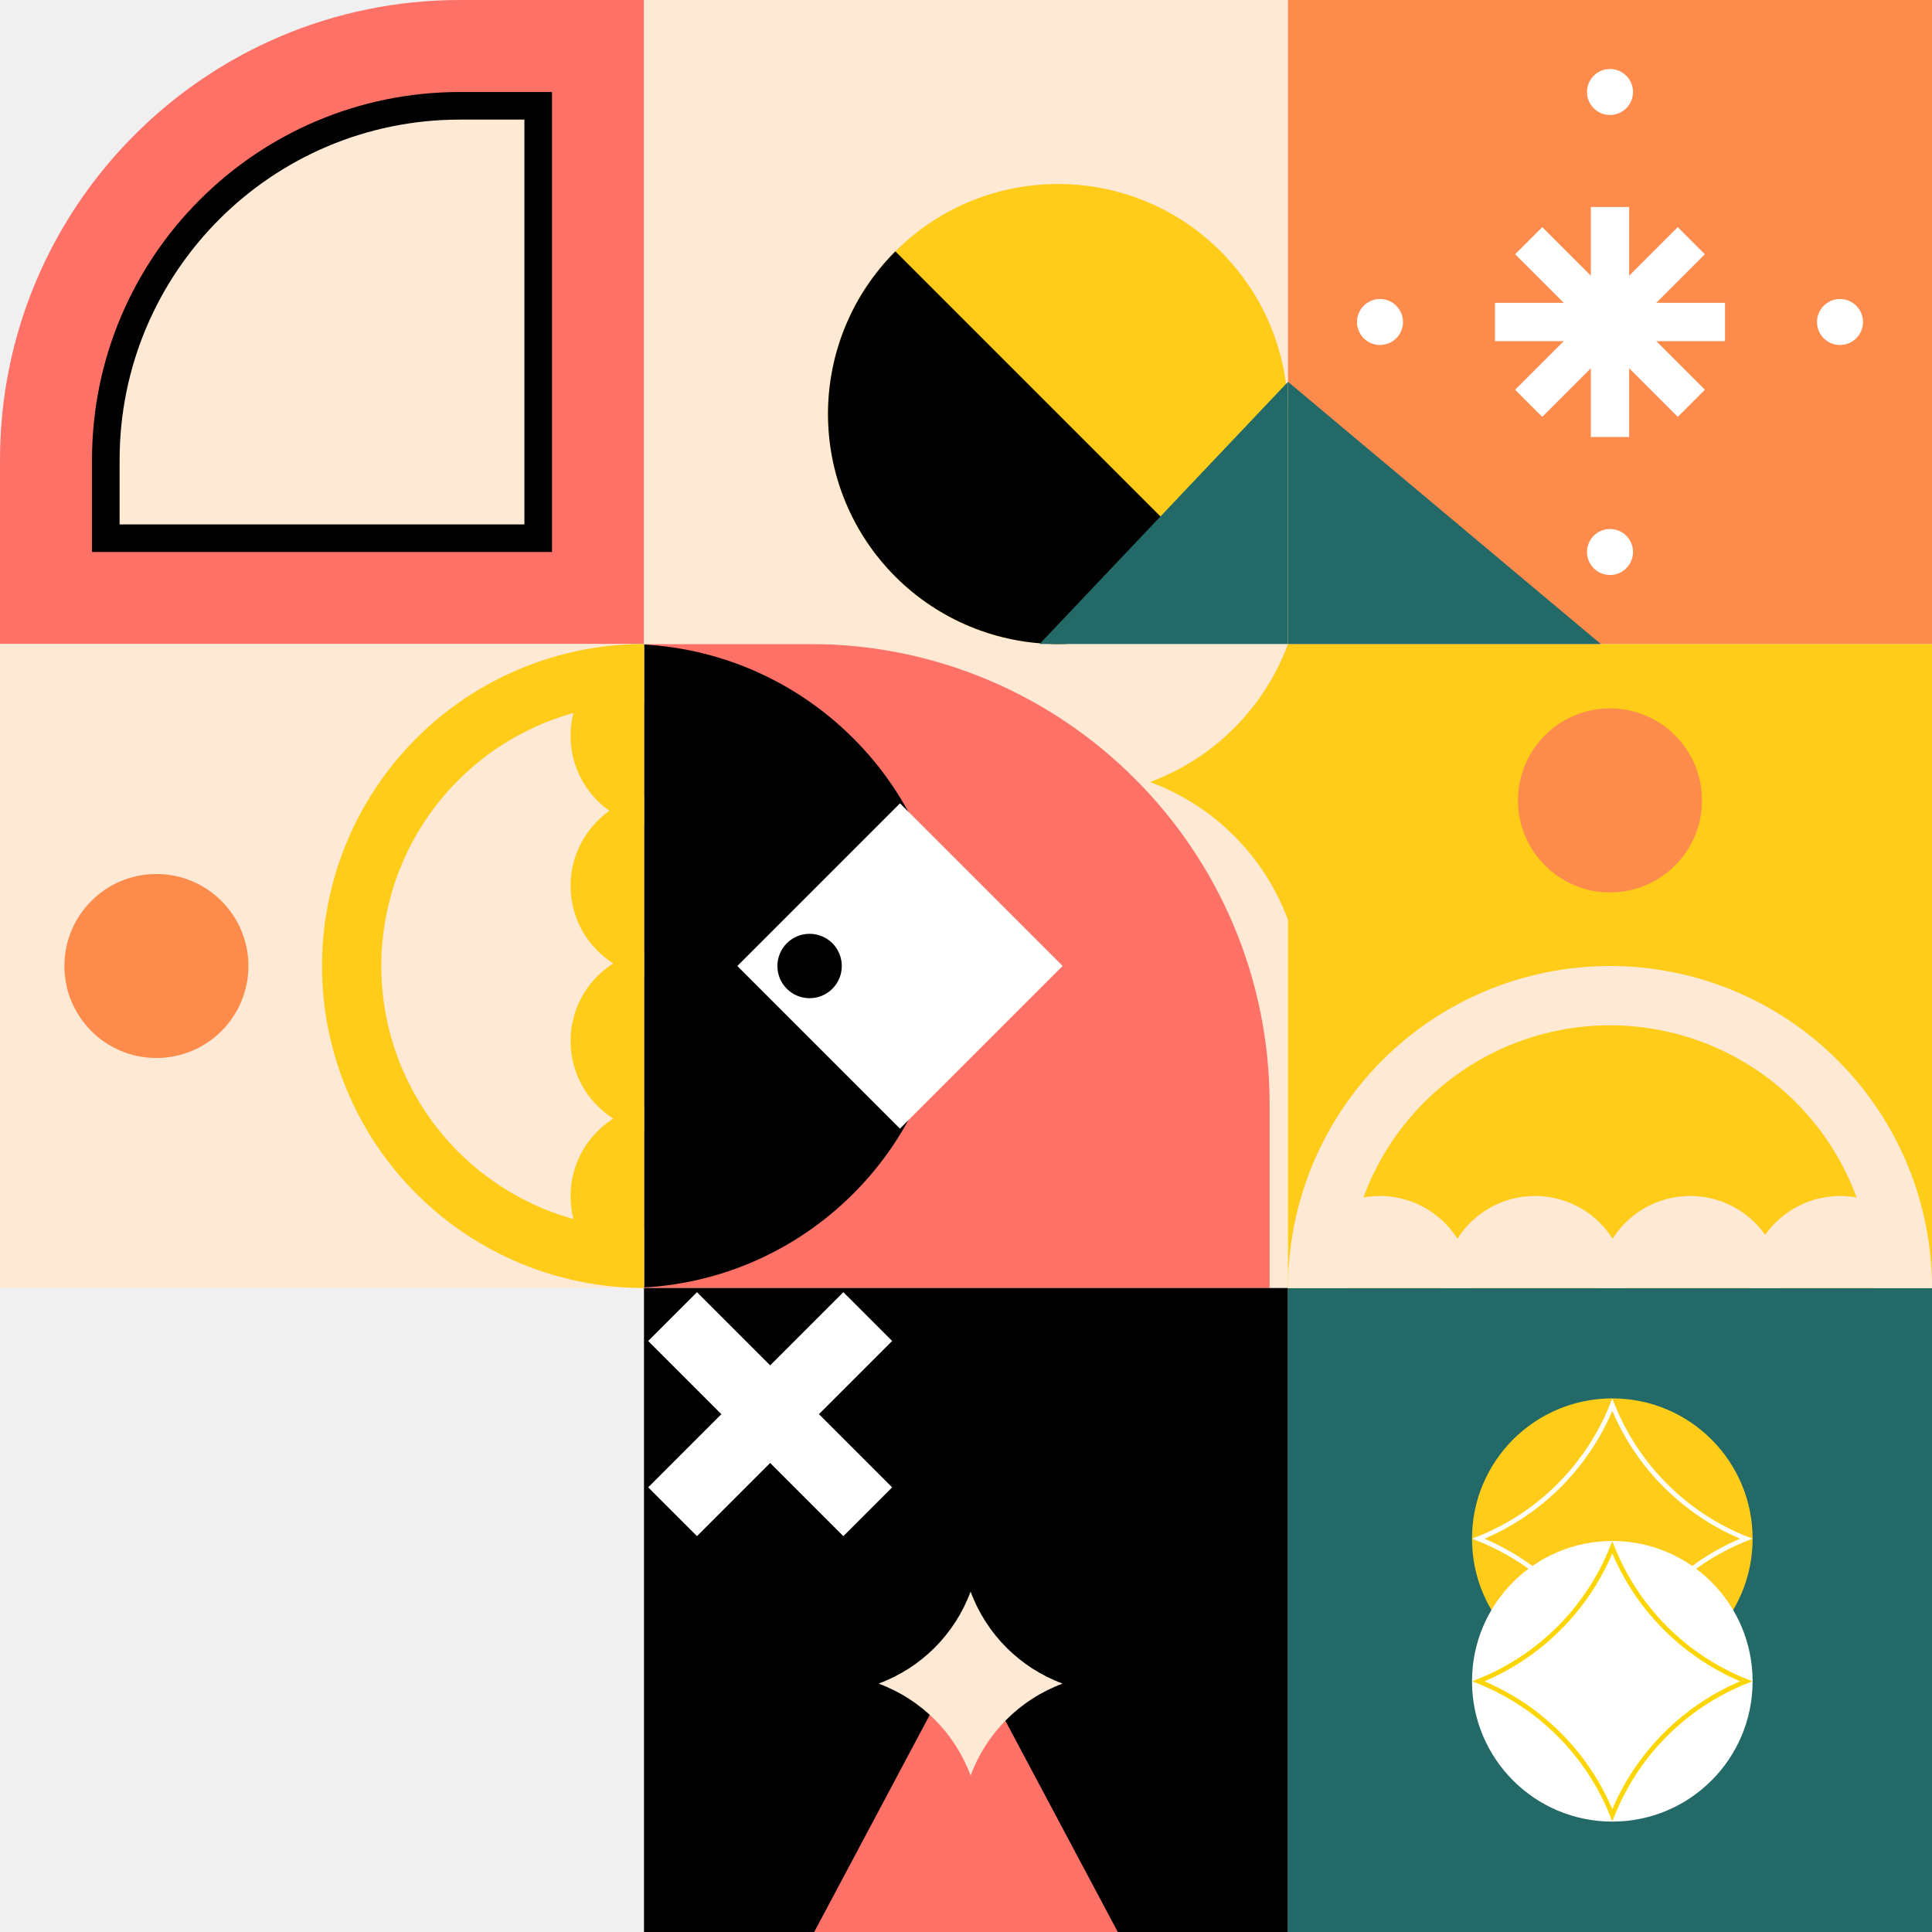
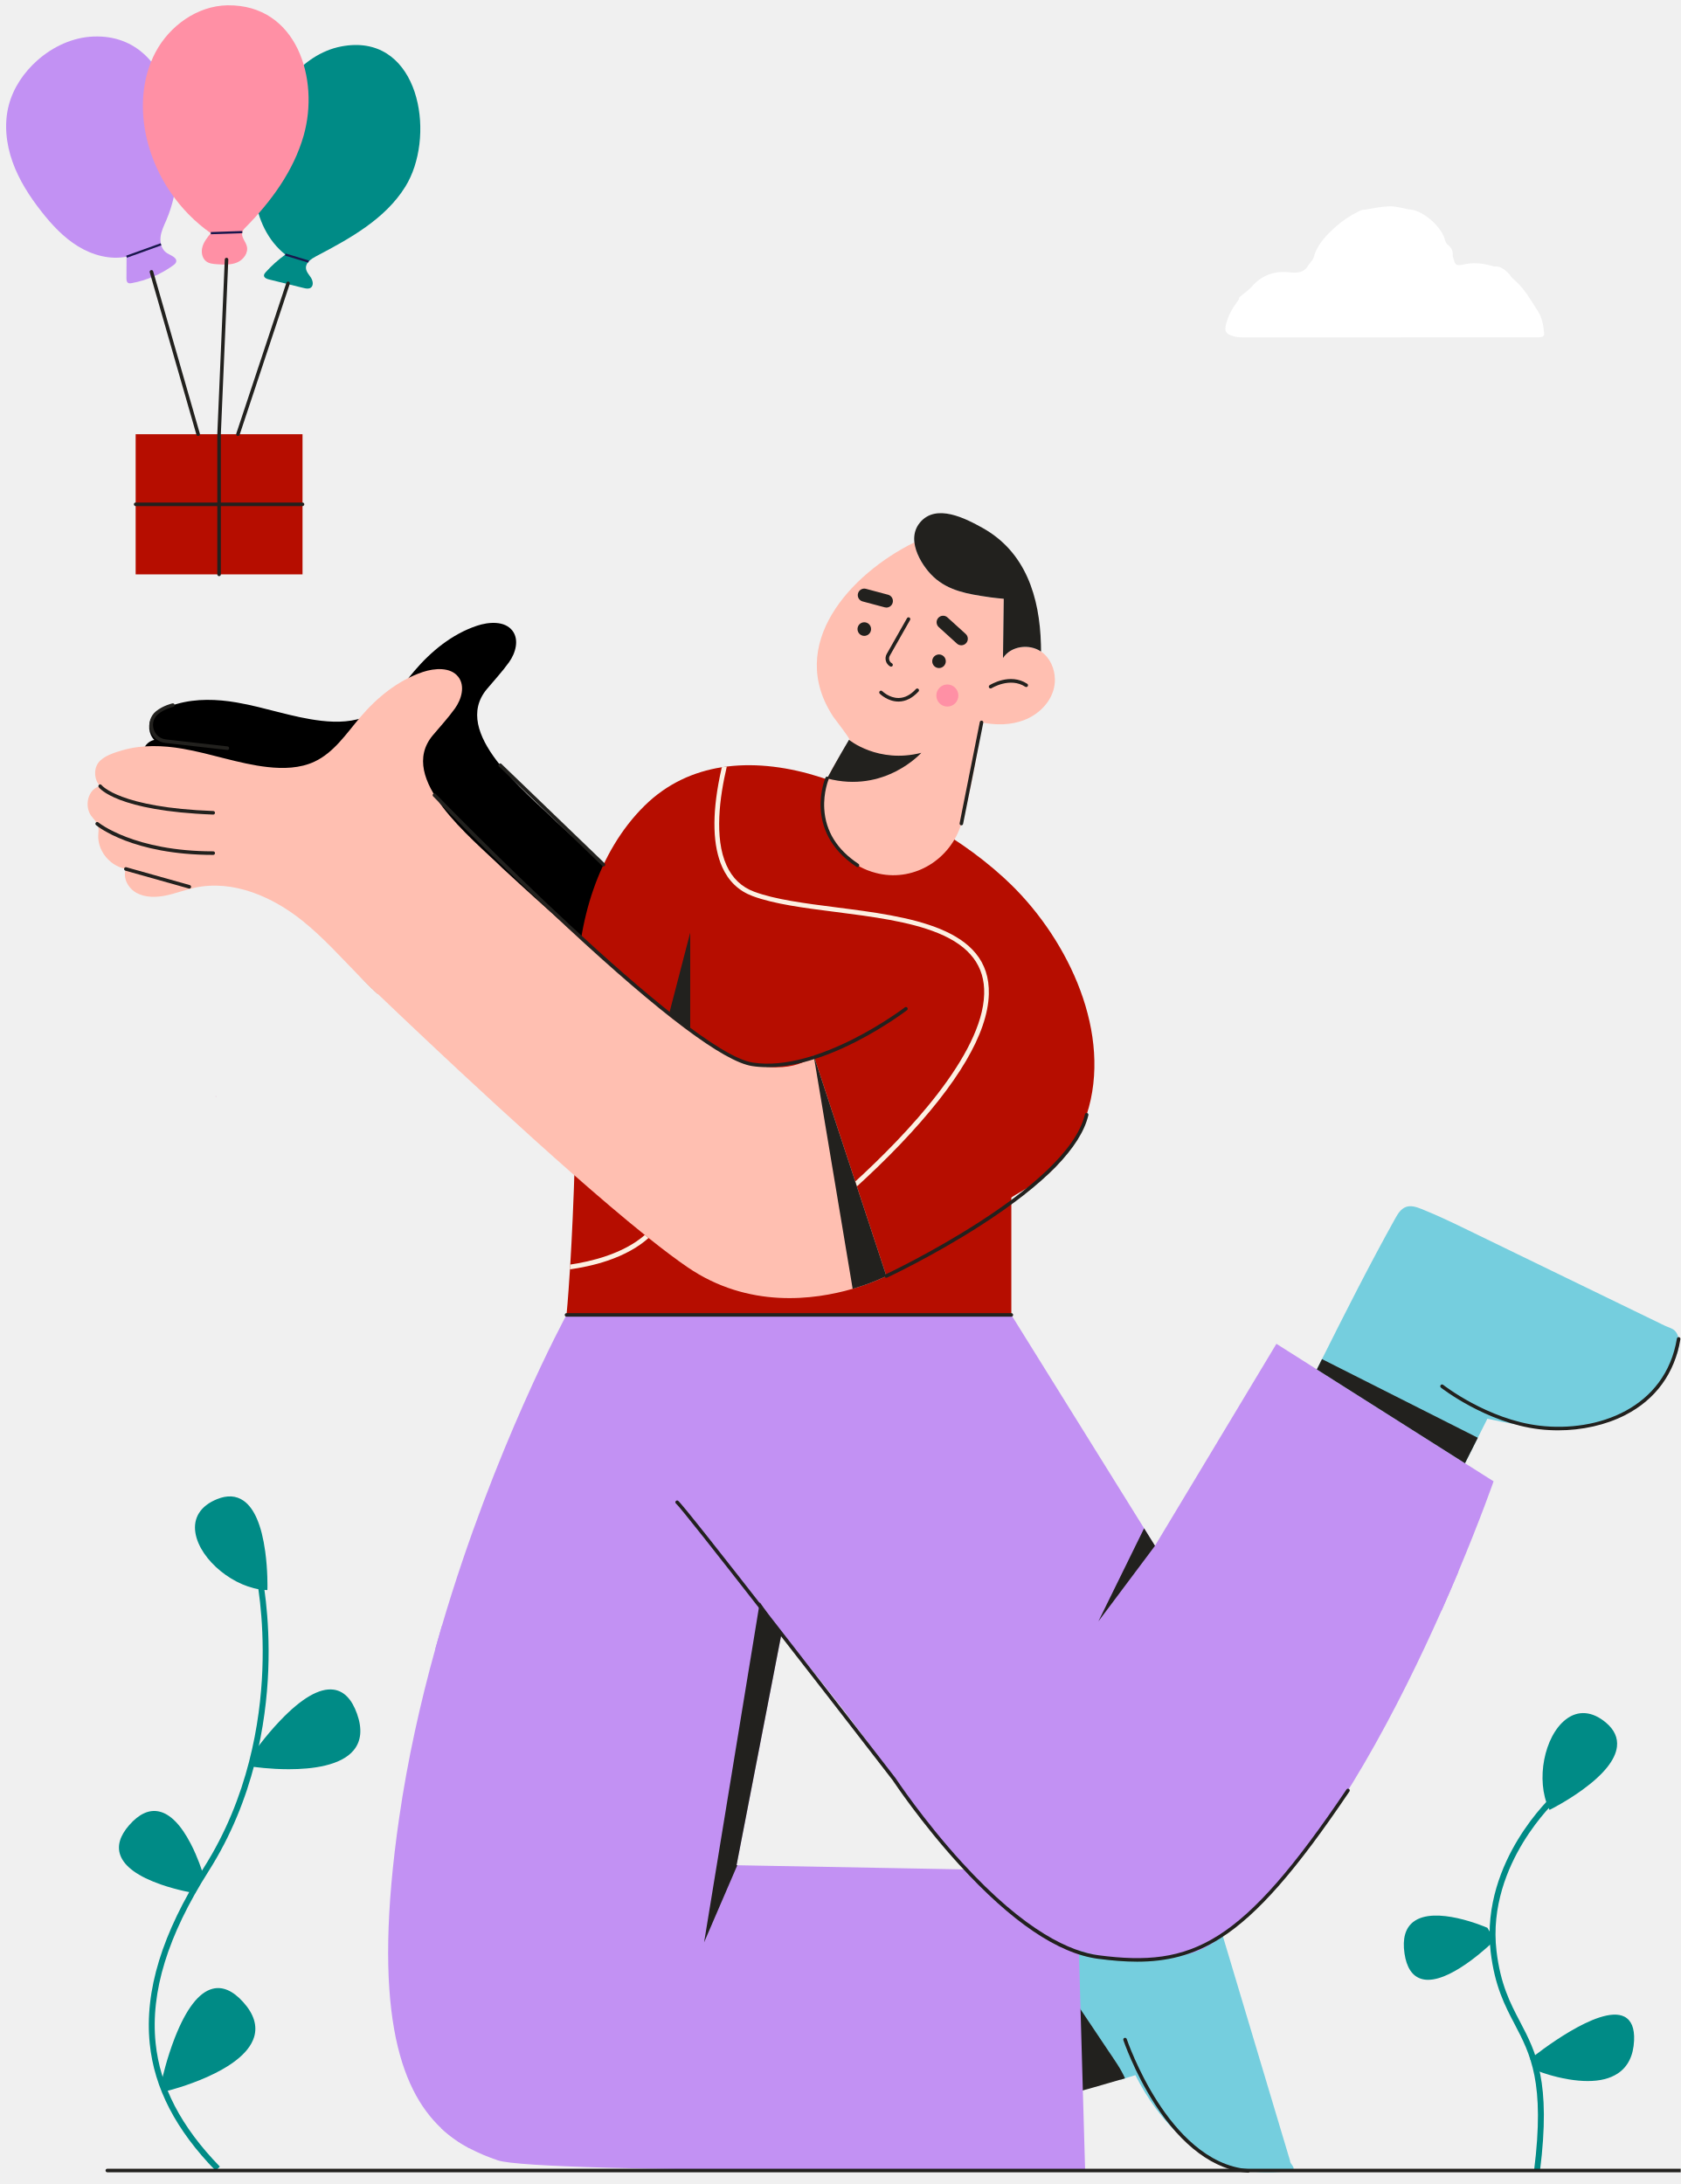
- <svg xmlns="http://www.w3.org/2000/svg" width="420" height="420" viewBox="0 0 420 420" fill="none">
-   <g clip-path="url(#clip0_3403_3531)">
-     <rect x="140" y="140" width="140" height="140" fill="#FDE9D4" />
-     <path d="M276 240C276 184.772 231.228 140 176 140H136V280H276V240Z" fill="#FE7167" />
-     <path d="M206 210C206 171.34 174.66 140 136 140V280C174.66 280 206 248.66 206 210Z" fill="black" />
-     <rect width="50" height="50" transform="matrix(-0.707107 -0.707107 -0.707107 0.707107 231 210)" fill="white" />
-     <circle r="7" transform="matrix(-1 0 0 1 176 210)" fill="black" />
+ <svg xmlns="http://www.w3.org/2000/svg" width="247" height="321" viewBox="0 0 247 321" fill="none">
+   <g clip-path="url(#clip0_316_64718)">
+     <path d="M173.964 279.214C174.973 278.909 176.923 278.367 177.941 278.655L189.357 316.811C189.397 316.947 189.567 317.469 189.595 317.609C189.532 317.996 190.45 318.633 189.984 318.909C187.704 319.497 184.339 319.362 182.226 318.849C179.786 318.257 177.698 317.177 175.814 315.832C172.64 313.562 170.259 310.741 168.319 307.619C167.787 306.765 167.304 305.891 166.859 305.002C166.463 305.121 165.846 305.316 165.335 305.474C165.097 305.548 164.883 305.614 164.725 305.663L164.682 305.676C164.673 305.673 164.664 305.67 164.654 305.664C164.444 305.584 164.312 305.441 164.227 305.262C162.64 301.948 160.222 299.075 158.163 296.012C156.232 293.14 154.191 290.328 152.225 287.474C151.966 287.098 151.61 286.742 151.744 286.22C151.805 286.117 151.885 286.03 151.989 285.955C152.1 285.883 152.215 285.822 152.335 285.768C152.35 285.76 152.364 285.753 152.38 285.747C152.754 285.58 153.157 285.481 153.551 285.362L153.727 285.31C160.472 283.273 167.217 281.249 173.964 279.214Z" fill="#75CEDE" />
+     <path d="M152.38 285.744C152.38 285.746 152.383 285.746 152.383 285.748C155.904 291.005 159.426 296.263 162.946 301.521C163.646 302.563 164.77 304.135 165.335 305.471C165.097 305.544 164.883 305.61 164.725 305.659C164.697 305.654 164.675 305.654 164.654 305.661C163.243 306.083 157.907 307.633 157.302 307.71C155.217 300.828 152.851 293.159 150.837 286.254L152.333 285.763C152.35 285.756 152.364 285.749 152.38 285.744Z" fill="#22211E" />
+     <path d="M246.187 199.663C244.251 204.02 240.423 207.492 235.904 208.986C231.706 210.371 227.143 210.076 222.784 209.348C221.366 209.111 219.957 208.83 218.554 208.512C218.561 208.52 218.57 208.529 218.579 208.54L217.182 211.32L215.298 215.066L194.946 202.175L193.525 201.276C193.539 201.247 193.554 201.217 193.568 201.187C193.805 200.71 194.044 200.236 194.282 199.759C197.752 192.82 201.255 185.896 205.026 179.119C205.415 178.422 205.863 177.676 206.612 177.399C207.359 177.126 208.185 177.406 208.925 177.701C211.305 178.65 213.616 179.77 215.925 180.892C220.709 183.213 225.491 185.537 230.274 187.86C235.058 190.18 239.839 192.504 244.623 194.827C245.094 195.055 245.784 195.231 246.15 195.598C246.459 195.91 246.626 196.362 246.694 196.788C246.854 197.755 246.578 198.785 246.187 199.663Z" fill="#75CEDE" />
+     <path d="M215.3 215.066L194.948 202.175L193.527 201.276L193.521 201.271L187.584 197.511L169.736 227.197L168.137 224.627L148.625 193.264H83.255C83.255 193.264 72.636 212.771 64.927 239.016C64.604 240.117 64.284 241.23 63.973 242.354C61.789 250.211 59.905 258.6 58.66 267.2C54.639 294.965 58.644 306.96 64.83 312.793C66.124 314.013 67.516 314.964 68.949 315.731C70.327 316.468 71.74 317.036 73.147 317.518C79.031 319.534 159.472 319.015 159.472 319.015L158.55 286.636C161.177 287.693 167.02 288.275 169.736 287.932C175.166 287.247 176.012 287.321 180.524 283.975C182.257 282.69 183.965 281.181 185.638 279.493C196.352 268.689 205.71 250.541 211.856 236.702C212.744 234.706 213.564 232.802 214.313 231.019V231.018C217.609 223.157 219.499 217.723 219.499 217.723L215.3 215.066ZM108.244 274.149L108.341 273.644L114.85 240.11C114.85 240.11 117.25 242.854 120.753 247.243C124.256 251.635 128.864 257.672 133.282 264.257C134.311 265.789 135.489 267.179 136.733 268.59C138.257 270.318 140.147 273.142 141.794 274.764L108.244 274.149Z" fill="#C291F3" />
+     <path d="M138.21 180.746C138.21 180.746 122.756 188.849 109.007 179.467C97.563 171.661 71.804 147.264 63.474 139.294C61.949 137.832 61.009 136.923 60.847 136.768C60.831 136.752 60.823 136.743 60.823 136.743C58.076 133.93 55.452 130.987 52.373 128.518C47.982 125.001 42.21 122.464 36.57 123.678C35.138 123.987 33.766 124.527 32.329 124.821C30.895 125.116 29.333 125.14 28.063 124.466C26.794 123.793 25.95 122.258 26.449 120.919C25.127 120.682 23.969 119.872 23.233 118.791C22.673 117.969 22.353 116.994 22.388 115.997C22.405 115.523 22.492 115.034 22.359 114.582C22.19 114.016 21.71 113.605 21.36 113.126C20.294 111.682 20.861 109.133 22.673 108.749C21.82 107.903 21.667 106.368 22.374 105.352C23.087 104.324 24.819 103.795 26 103.46C28.85 102.648 31.908 102.753 34.78 103.248C38.983 103.969 43.013 105.46 47.254 105.941C49.581 106.206 52.038 106.141 54.168 105.147C57.044 103.798 58.856 101.012 60.892 98.618C63.353 95.726 66.426 93.204 70.067 91.979C71.863 91.376 74.167 91.239 75.296 92.683C76.323 94.002 75.793 95.963 74.8 97.343C73.808 98.727 72.636 99.984 71.549 101.286C66.211 107.674 77.234 116.335 81.891 120.898L81.892 120.896C81.892 120.896 110.141 147.202 117.371 149.332C124.6 151.465 127.294 147.627 127.294 147.627L138.21 180.746Z" fill="black" />
+     <path d="M159.695 163.842C158.466 167.636 156.102 170.965 152.979 173.425C152.667 173.669 148.627 175.898 148.627 176.035C148.627 176.065 148.627 193.264 148.627 193.264H83.255C83.255 193.264 83.481 191.076 83.762 186.565C83.778 186.337 83.792 186.102 83.807 185.861C84.263 178.326 84.834 164.925 84.834 145.142C84.834 135.637 87.823 125.217 94.733 118.415C98.028 115.171 101.939 113.42 106.081 112.769C106.324 112.73 106.568 112.696 106.814 112.666C111.311 112.1 116.053 112.784 120.56 114.227C130.21 117.318 139.913 122.07 147.449 128.943C147.84 129.299 148.227 129.665 148.606 130.034C157.042 138.285 163.561 151.935 159.695 163.842Z" fill="#B60D00" />
+     <path d="M145.32 146.12C145.16 151.876 140.794 159.284 132.344 168.138C130.115 170.472 127.88 172.605 125.924 174.385L125.684 173.664C133.112 166.862 144.387 155.083 144.636 146.1C144.75 141.994 142.537 139.065 137.871 137.151C133.679 135.429 128.144 134.722 122.795 134.037C118.15 133.443 113.763 132.884 110.588 131.699C108.571 130.947 107.075 129.522 106.149 127.466C104.747 124.361 104.621 119.887 105.777 114.166C105.872 113.688 105.975 113.222 106.079 112.769C106.322 112.73 106.566 112.695 106.812 112.666C105.761 117.121 104.941 123.136 106.769 127.185C107.619 129.069 108.984 130.372 110.826 131.058C113.926 132.215 118.275 132.771 122.878 133.36C133.527 134.72 145.593 136.261 145.32 146.12Z" fill="#FCF0E2" />
+     <path d="M95.312 181.955C93.785 183.326 91.767 184.445 89.3 185.286C87.276 185.973 85.278 186.354 83.764 186.567C83.78 186.339 83.794 186.103 83.809 185.863C86.784 185.427 91.557 184.316 94.765 181.516C94.947 181.664 95.131 181.811 95.312 181.955Z" fill="#FCF0E2" />
+     <path d="M130.261 187.544C130.261 187.544 128.365 188.539 125.307 189.428C119.641 191.076 109.991 192.361 101.058 186.265C99.409 185.14 97.461 183.67 95.312 181.953C95.131 181.809 94.947 181.664 94.763 181.514C81.987 171.234 62.552 152.815 55.526 146.09C54 144.628 53.06 143.719 52.898 143.564C52.883 143.548 52.874 143.539 52.874 143.539C50.127 140.726 47.503 137.783 44.424 135.315C40.033 131.797 34.261 129.26 28.621 130.475C27.189 130.783 25.817 131.323 24.38 131.618C22.946 131.912 21.384 131.936 20.114 131.262C18.846 130.59 18.001 129.055 18.5 127.715C17.178 127.478 16.021 126.668 15.284 125.588C14.724 124.765 14.405 123.79 14.439 122.793C14.457 122.319 14.544 121.83 14.41 121.379C14.241 120.812 13.762 120.401 13.411 119.922C12.346 118.478 12.912 115.929 14.724 115.546C13.871 114.699 13.718 113.164 14.425 112.148C15.138 111.12 16.87 110.591 18.052 110.256C20.901 109.444 23.959 109.549 26.832 110.044C31.035 110.765 35.064 112.256 39.306 112.737C41.632 113.002 44.089 112.938 46.219 111.943C49.095 110.594 50.907 107.809 52.944 105.415C55.404 102.523 58.478 100 62.118 98.775C63.914 98.172 66.218 98.035 67.348 99.479C68.375 100.798 67.845 102.76 66.851 104.139C65.859 105.523 64.688 106.781 63.6 108.082C58.262 114.471 69.285 123.131 73.942 127.694L73.944 127.692C73.944 127.692 87.611 140.421 98.368 148.886L98.37 148.892C99.425 149.721 100.452 150.51 101.435 151.24C104.839 153.777 107.716 155.625 109.424 156.129C116.653 158.261 119.58 155.13 119.58 155.13L125.688 173.661L125.928 174.382L130.261 187.544Z" fill="#FFBFB1" />
+     <path d="M155.028 99.883C155.03 100.415 154.958 100.948 154.805 101.455C154.194 103.488 152.481 105.075 150.503 105.836C148.528 106.598 146.324 106.599 144.248 106.18C143.553 111.185 142.728 116.218 141.285 121.046C139.723 126.257 134.49 129.551 129.185 128.415C129.031 128.38 128.879 128.346 128.73 128.307C121.98 126.588 118.883 118.743 122.435 112.734C123.227 111.392 124.035 110.065 124.841 108.735C124.952 108.556 122.701 105.707 122.487 105.385C115.419 94.733 124.984 84.339 134.38 79.714C134.556 81.252 135.456 82.806 136.382 83.93C138.453 86.445 141.23 87.123 144.123 87.581C144.142 87.583 144.163 87.588 144.184 87.592C144.644 87.674 145.11 87.742 145.576 87.801C145.576 87.801 145.576 87.801 145.577 87.801C146.222 87.885 146.868 87.951 147.511 88.012L147.4 96.725C148.54 94.946 151.252 94.573 152.993 95.766C153 95.768 153.005 95.773 153.012 95.778C154.319 96.683 155.017 98.284 155.028 99.883Z" fill="#FFBFB1" />
+     <path d="M127.017 93.46C127.568 93.46 128.014 93.012 128.014 92.46C128.014 91.907 127.568 91.46 127.017 91.46C126.466 91.46 126.02 91.907 126.02 92.46C126.02 93.012 126.466 93.46 127.017 93.46Z" fill="#22211E" />
+     <path d="M139.225 103.85C140.119 103.85 140.844 103.123 140.844 102.227C140.844 101.33 140.119 100.603 139.225 100.603C138.33 100.603 137.605 101.33 137.605 102.227C137.605 103.123 138.33 103.85 139.225 103.85Z" fill="#FF90A5" />
+     <path d="M137.998 98.19C138.549 98.19 138.995 97.742 138.995 97.19C138.995 96.637 138.549 96.19 137.998 96.19C137.447 96.19 137 96.637 137 97.19C137 97.742 137.447 98.19 137.998 98.19Z" fill="#22211E" />
+     <path d="M130.268 89.298C130.186 89.298 130.104 89.287 130.021 89.264L126.77 88.397C126.259 88.261 125.957 87.737 126.092 87.224C126.228 86.712 126.753 86.409 127.262 86.545L130.513 87.412C131.024 87.548 131.326 88.073 131.19 88.585C131.077 89.015 130.69 89.298 130.268 89.298Z" fill="#22211E" />
+     <path d="M141.275 94.843C141.046 94.843 140.816 94.761 140.634 94.596L137.96 92.169C137.569 91.813 137.537 91.207 137.892 90.815C138.246 90.423 138.851 90.392 139.242 90.747L141.916 93.174C142.307 93.529 142.338 94.136 141.984 94.528C141.796 94.737 141.536 94.843 141.275 94.843Z" fill="#22211E" />
+     <path d="M130.949 97.983C130.906 97.983 130.862 97.972 130.822 97.95C130.51 97.773 130.285 97.484 130.188 97.139C130.093 96.793 130.138 96.43 130.315 96.117L133.293 90.864C133.364 90.738 133.523 90.695 133.648 90.766C133.773 90.838 133.816 90.998 133.745 91.122L130.767 96.374C130.659 96.566 130.631 96.787 130.69 96.998C130.749 97.209 130.887 97.385 131.078 97.493C131.203 97.564 131.248 97.723 131.177 97.848C131.128 97.936 131.04 97.983 130.949 97.983Z" fill="#22211E" />
+     <path d="M132.034 103.112C130.459 103.112 129.337 102.002 129.29 101.955C129.189 101.852 129.189 101.687 129.29 101.585C129.392 101.484 129.556 101.484 129.658 101.585C129.669 101.596 130.68 102.589 132.035 102.589C132.056 102.589 132.075 102.589 132.096 102.589C132.98 102.57 133.825 102.129 134.605 101.279C134.702 101.173 134.867 101.166 134.973 101.263C135.079 101.361 135.086 101.526 134.989 101.633C134.106 102.592 133.135 103.091 132.101 103.112C132.079 103.11 132.056 103.112 132.034 103.112Z" fill="#22211E" />
+     <path d="M145.576 101.19C145.489 101.19 145.404 101.146 145.355 101.068C145.278 100.946 145.315 100.784 145.437 100.707C145.558 100.631 148.437 98.85 150.96 100.5C151.08 100.578 151.115 100.74 151.037 100.862C150.958 100.984 150.797 101.017 150.675 100.939C148.436 99.474 145.741 101.134 145.715 101.152C145.671 101.176 145.622 101.19 145.576 101.19Z" fill="#22211E" />
+     <path d="M152.993 95.765C151.252 94.571 148.54 94.944 147.4 96.723L147.511 88.01C146.869 87.951 146.224 87.885 145.578 87.799C145.576 87.799 145.576 87.799 145.576 87.799C145.11 87.73 144.644 87.663 144.184 87.59C144.161 87.588 144.142 87.583 144.123 87.58C141.228 87.12 138.454 86.444 136.382 83.928C135.456 82.804 134.555 81.25 134.381 79.712C134.358 79.515 134.35 79.317 134.351 79.121C134.367 78.301 134.615 77.505 135.208 76.792C137.58 73.954 141.892 76.193 144.424 77.607C150.695 81.115 152.794 87.679 152.976 94.739C152.981 95.031 152.988 95.402 152.993 95.765Z" fill="#22211E" />
+     <path d="M52.119 6.614C51.487 6.626 50.822 6.696 50.123 6.832C47.233 7.391 44.662 9.156 42.768 11.414C40.874 13.672 39.609 16.402 38.699 19.209C37.684 22.334 37.078 25.651 37.475 28.914C37.873 32.178 39.357 35.39 41.937 37.42C40.885 38.174 39.915 39.044 39.048 40.005C38.921 40.146 38.789 40.31 38.794 40.5C38.805 40.829 39.194 40.99 39.514 41.068C41.216 41.488 42.919 41.908 44.62 42.328C44.973 42.415 45.38 42.493 45.675 42.282C46.114 41.97 45.991 41.274 45.701 40.817C45.413 40.361 44.994 39.939 44.964 39.401C44.921 38.592 45.741 38.044 46.455 37.667C51.421 35.059 56.599 32.211 59.565 27.44C63.971 20.353 61.921 6.433 52.119 6.614Z" fill="#008B86" />
+     <path d="M14.371 5.36C14.179 5.358 13.984 5.36 13.786 5.367C10.721 5.468 7.774 6.844 5.479 8.883C3.507 10.633 1.957 12.912 1.289 15.466C0.575 18.2 0.895 21.139 1.845 23.801C2.794 26.463 4.346 28.871 6.089 31.092C7.626 33.05 9.352 34.906 11.473 36.206C13.595 37.504 16.159 38.207 18.599 37.73C18.594 38.782 18.588 39.835 18.583 40.887C18.581 41.139 18.602 41.434 18.813 41.572C18.969 41.674 19.174 41.647 19.357 41.613C21.546 41.209 23.645 40.312 25.45 39.005C25.627 38.876 25.813 38.73 25.879 38.521C26.082 37.871 25.134 37.565 24.552 37.211C23.791 36.747 23.499 35.751 23.594 34.862C23.69 33.974 24.096 33.157 24.453 32.338C28.171 23.771 26.698 5.513 14.371 5.36Z" fill="#C291F3" />
+     <path d="M33.398 0.781C29.004 0.861 24.931 3.778 22.86 7.668C20.78 11.578 20.562 16.304 21.622 20.606C22.973 26.088 26.363 31.04 30.979 34.275C30.48 34.885 29.971 35.517 29.752 36.275C29.534 37.033 29.685 37.955 30.317 38.423C30.762 38.753 31.348 38.801 31.898 38.838C32.899 38.904 33.945 38.965 34.866 38.566C35.787 38.167 36.529 37.158 36.273 36.185C36.086 35.469 35.405 34.831 35.606 34.118C35.69 33.821 35.917 33.59 36.135 33.371C39.895 29.562 43.151 25.085 44.624 19.933C46.996 11.639 43.637 0.663 33.466 0.781C33.443 0.779 33.42 0.779 33.398 0.781Z" fill="#FF90A5" />
+     <path d="M23.606 35.756L18.543 37.578L18.651 37.88L23.714 36.058L23.606 35.756Z" fill="#19174D" />
+     <path d="M35.601 33.952L30.975 34.109L30.986 34.43L35.612 34.273L35.601 33.952Z" fill="#19174D" />
+     <path d="M41.984 37.261L41.892 37.568L45.306 38.6L45.398 38.293L41.984 37.261Z" fill="#19174D" />
+     <path d="M44.459 63.82H19.935V84.421H44.459V63.82Z" fill="#B60D00" />
+     <path d="M44.459 74.382H19.935C19.791 74.382 19.674 74.266 19.674 74.121C19.674 73.977 19.791 73.86 19.935 73.86H44.459C44.603 73.86 44.719 73.977 44.719 74.121C44.719 74.266 44.603 74.382 44.459 74.382Z" fill="#22211E" />
+     <path d="M29.12 64.081C29.007 64.081 28.902 64.006 28.869 63.893L22.008 40.028C21.968 39.889 22.048 39.744 22.187 39.704C22.324 39.664 22.47 39.744 22.51 39.883L29.372 63.748C29.412 63.888 29.332 64.032 29.193 64.072C29.168 64.079 29.144 64.081 29.12 64.081Z" fill="#22211E" />
+     <path d="M34.969 64.081C34.941 64.081 34.913 64.077 34.887 64.067C34.75 64.022 34.677 63.873 34.722 63.736L42.089 41.558C42.134 41.42 42.282 41.347 42.419 41.392C42.556 41.437 42.629 41.585 42.584 41.723L35.217 63.901C35.181 64.013 35.078 64.081 34.969 64.081Z" fill="#22211E" />
+     <path d="M32.197 84.684C32.053 84.684 31.936 84.567 31.936 84.423V63.819L33.033 38.139C33.04 37.995 33.153 37.883 33.304 37.89C33.448 37.897 33.559 38.019 33.552 38.162L32.456 63.83V84.421C32.458 84.567 32.341 84.684 32.197 84.684Z" fill="#22211E" />
+     <path d="M100.209 212.435C103.618 210.125 105.558 207.031 104.543 205.525C103.528 204.019 99.942 204.671 96.533 206.981C93.125 209.291 91.185 212.385 92.2 213.89C93.215 215.396 96.801 214.744 100.209 212.435Z" fill="#C291F3" />
+     <path d="M141.483 227.093C141.833 222.983 140.652 219.526 138.845 219.372C137.039 219.217 135.292 222.424 134.942 226.534C134.593 230.644 135.774 234.101 137.58 234.255C139.387 234.41 141.134 231.203 141.483 227.093Z" fill="#C291F3" />
+     <path d="M133.531 197.649C133.18 201.757 131.434 204.965 129.627 204.81C127.821 204.656 126.64 201.198 126.989 197.09C127.109 195.672 127.397 194.365 127.792 193.264H133.288C133.567 194.518 133.668 196.034 133.531 197.649Z" fill="#C291F3" />
+     <path d="M214.315 231.019V231.021C213.566 232.803 212.746 234.708 211.858 236.704C211.137 236.577 210.383 236.385 209.618 236.129C205.714 234.826 203.014 232.375 203.586 230.648C204.159 228.923 207.785 228.58 211.69 229.882C212.649 230.202 213.533 230.591 214.315 231.019Z" fill="#C291F3" />
+     <path d="M185.638 279.496C183.965 281.186 182.257 282.695 180.525 283.979C180.083 283.209 179.682 282.34 179.348 281.397C177.967 277.51 178.231 273.867 179.937 273.256C181.645 272.646 184.149 275.301 185.53 279.186C185.569 279.291 185.605 279.394 185.638 279.496Z" fill="#C291F3" />
+     <path d="M176.921 242.049C177.828 240.475 175.674 237.527 172.112 235.465C168.549 233.402 164.926 233.006 164.02 234.58C163.114 236.154 165.267 239.102 168.83 241.165C172.392 243.227 176.015 243.623 176.921 242.049Z" fill="#C291F3" />
+     <path d="M139.376 266.093C138.29 267.386 137.751 267.738 136.627 268.425C135.381 267.013 134.18 265.583 133.025 264.144C133.511 263.172 133.529 262.832 134.358 261.846C137.009 258.694 140.283 257.09 141.669 258.261C143.054 259.437 142.027 262.942 139.376 266.093Z" fill="#C291F3" />
+     <path d="M90.81 281.667C92.622 281.667 94.092 278.323 94.092 274.198C94.092 270.073 92.622 266.729 90.81 266.729C88.997 266.729 87.527 270.073 87.527 274.198C87.527 278.323 88.997 281.667 90.81 281.667Z" fill="#C291F3" />
+     <path d="M76.015 248.26C74.979 249.752 71.403 249.048 68.029 246.687C66.105 245.342 64.665 243.751 63.972 242.354C64.283 241.23 64.602 240.117 64.926 239.016C66.517 238.65 69.21 239.486 71.782 241.284C75.158 243.647 77.054 246.767 76.015 248.26Z" fill="#C291F3" />
+     <path d="M72.416 312.68C71.307 313.997 70.089 315.043 68.949 315.732C67.516 314.966 66.124 314.013 64.83 312.795C65.283 311.447 66.164 309.903 67.398 308.436C70.049 305.284 73.323 303.68 74.709 304.851C76.094 306.021 75.067 309.528 72.416 312.68Z" fill="#C291F3" />
+     <path d="M139.356 301.076C139.669 299.285 136.638 297.257 132.585 296.545C128.533 295.833 124.995 296.707 124.682 298.498C124.369 300.288 127.4 302.316 131.452 303.028C135.505 303.74 139.043 302.866 139.356 301.076Z" fill="#C291F3" />
+     <path d="M31.688 319.05C25.841 313.041 22.674 306.931 22.005 300.368C21.218 292.633 23.812 284.181 29.937 274.531C36.512 264.172 38.251 253.037 38.553 245.52C38.88 237.373 37.638 231.62 37.625 231.563L38.473 231.375C38.486 231.432 39.752 237.297 39.422 245.555C39.116 253.178 37.349 264.475 30.67 274.998C24.653 284.477 22.102 292.746 22.868 300.279C23.517 306.638 26.604 312.579 32.309 318.442L31.688 319.05Z" fill="#008B86" />
+     <path d="M226.316 319.072L225.454 318.963C227.08 306.072 224.905 301.922 222.603 297.528C221.16 294.775 219.668 291.929 219.068 286.869C218.257 280.024 220.799 274.123 223.073 270.379C225.532 266.332 228.145 263.931 228.255 263.832L228.839 264.477C228.813 264.501 226.194 266.909 223.802 270.857C221.604 274.479 219.148 280.179 219.93 286.768C220.512 291.669 221.965 294.443 223.371 297.126C225.739 301.641 227.977 305.91 226.316 319.072Z" fill="#008B86" />
+     <path d="M227.841 265.661C227.841 265.661 242.013 258.564 235.832 253.379C229.652 248.196 224.894 259.372 227.841 265.661Z" fill="#008B86" />
+     <path d="M227.72 266.015L227.607 265.773C225.678 261.654 226.924 255.187 230.121 252.715C231.909 251.333 233.998 251.499 236.001 253.178C237.236 254.215 237.784 255.407 237.629 256.724C237.405 258.647 235.7 260.78 232.564 263.06C230.257 264.738 227.982 265.884 227.96 265.895L227.72 266.015ZM232.679 252.307C231.902 252.307 231.15 252.581 230.439 253.13C227.527 255.379 226.325 261.433 227.968 265.302C229.397 264.548 236.66 260.529 237.111 256.665C237.243 255.534 236.757 254.496 235.666 253.581C234.654 252.732 233.647 252.307 232.679 252.307Z" fill="#008B86" />
+     <path d="M39.038 233.434C39.038 233.434 39.47 217.557 31.997 220.58C24.525 223.604 32.117 233.077 39.038 233.434Z" fill="#008B86" />
+     <path d="M39.291 233.709L39.025 233.695C34.494 233.462 29.391 229.314 28.723 225.321C28.35 223.089 29.479 221.319 31.901 220.34C33.394 219.735 34.702 219.813 35.788 220.57C37.375 221.674 38.447 224.186 38.977 228.033C39.366 230.864 39.302 233.417 39.302 233.441L39.291 233.709ZM33.769 220.463C33.25 220.463 32.69 220.583 32.096 220.824C29.893 221.716 28.904 223.24 29.238 225.235C29.846 228.869 34.603 232.786 38.782 233.155C38.791 231.537 38.676 223.219 35.489 220.998C34.977 220.641 34.402 220.463 33.769 220.463Z" fill="#008B86" />
+     <path d="M24.081 305.645C24.081 305.645 28.282 286.347 35.561 294.455C42.838 302.563 24.446 307.079 24.446 307.079L24.081 305.645Z" fill="#008B86" />
+     <path d="M24.256 307.394L23.814 305.649L23.827 305.588C23.834 305.558 24.491 302.568 25.707 299.469C27.362 295.253 29.214 292.845 31.214 292.314C32.701 291.917 34.23 292.58 35.756 294.279C37.318 296.019 37.849 297.746 37.339 299.411C35.771 304.513 24.969 307.218 24.51 307.332L24.256 307.394ZM24.35 305.642L24.635 306.76C26.279 306.319 35.486 303.666 36.84 299.258C37.293 297.781 36.798 296.223 35.368 294.629C33.985 293.087 32.632 292.479 31.348 292.821C27.099 293.95 24.555 304.737 24.35 305.642Z" fill="#008B86" />
+     <path d="M37.363 257.94C37.363 257.94 48.575 241.699 52.226 251.975C55.876 262.25 37.154 259.405 37.154 259.405L37.363 257.94Z" fill="#008B86" />
+     <path d="M42.443 260.036C39.641 260.036 37.325 259.694 37.114 259.663L36.859 259.625L37.113 257.842L37.147 257.792C37.165 257.767 38.907 255.253 41.208 252.853C44.339 249.584 46.965 248.065 49.017 248.339C50.542 248.541 51.705 249.736 52.469 251.889C53.253 254.095 53.089 255.895 51.983 257.24C50.115 259.513 45.908 260.036 42.443 260.036ZM37.45 259.182C39.137 259.402 48.659 260.464 51.585 256.905C52.566 255.712 52.698 254.083 51.981 252.064C51.288 250.111 50.268 249.03 48.95 248.856C44.589 248.274 38.146 257.281 37.611 258.039L37.45 259.182Z" fill="#008B86" />
+     <path d="M218.412 283.554C218.412 283.554 205.297 277.85 206.664 287.08C208.034 296.31 219.347 285.113 219.347 285.113L218.412 283.554Z" fill="#008B86" />
+     <path d="M209.87 290.988C209.493 290.988 209.133 290.936 208.794 290.822C207.51 290.392 206.707 289.146 206.407 287.118C206.085 284.946 206.523 283.381 207.71 282.468C210.874 280.035 218.205 283.179 218.516 283.313L218.592 283.347L219.677 285.153L219.531 285.298C219.273 285.55 213.732 290.988 209.87 290.988ZM211.041 282.07C209.873 282.07 208.798 282.289 208.026 282.881C207.001 283.671 206.629 285.07 206.923 287.04C207.192 288.859 207.879 289.963 208.959 290.326C212.174 291.403 218.015 286.021 219.016 285.068L218.233 283.761C217.664 283.524 214.05 282.07 211.041 282.07Z" fill="#008B86" />
+     <path d="M29.462 275.13C29.462 275.13 25.315 261.412 19.181 268.431C13.048 275.451 28.507 277.97 28.507 277.97L29.462 275.13Z" fill="#008B86" />
+     <path d="M28.682 278.263L28.465 278.228C28.442 278.224 26.118 277.839 23.652 276.981C20.293 275.81 18.283 274.355 17.675 272.658C17.186 271.294 17.626 269.813 18.985 268.259C20.429 266.607 21.901 265.93 23.363 266.247C25.016 266.604 26.59 268.205 28.039 271.003C29.103 273.055 29.706 275.034 29.713 275.054L29.737 275.134L28.682 278.263ZM22.67 266.695C21.591 266.695 20.484 267.334 19.376 268.604C18.151 270.005 17.744 271.31 18.163 272.482C19.378 275.869 26.945 277.418 28.329 277.674L29.186 275.129C28.927 274.315 26.653 267.494 23.251 266.759C23.059 266.715 22.865 266.695 22.67 266.695Z" fill="#008B86" />
+     <path d="M226.46 304.284C226.46 304.284 239.469 309.253 239.886 299.901C240.303 290.549 225.234 302.687 225.234 302.687L226.46 304.284Z" fill="#008B86" />
+     <path d="M233.336 305.868C232.479 305.868 231.549 305.786 230.547 305.619C228.245 305.239 226.445 304.556 226.37 304.528L226.3 304.502L224.872 302.643L225.072 302.483C225.477 302.157 235.025 294.525 238.715 296.401C239.746 296.925 240.229 298.107 240.147 299.911C240.048 302.141 239.236 303.774 237.739 304.76C236.618 305.499 235.144 305.868 233.336 305.868ZM226.622 304.065C226.973 304.192 228.632 304.774 230.641 305.105C232.695 305.443 235.542 305.582 237.454 304.323C238.804 303.432 239.535 301.941 239.627 299.887C239.699 298.305 239.311 297.289 238.481 296.866C237.099 296.164 234.413 296.969 230.71 299.197C228.335 300.626 226.24 302.229 225.598 302.73L226.622 304.065Z" fill="#008B86" />
+     <path d="M65.222 138.374C65.222 138.374 65.221 138.376 65.222 138.374C65.29 138.409 65.362 138.442 65.431 138.477L65.222 138.374Z" fill="#F2886B" />
+     <path d="M64.025 137.811C63.992 137.797 63.959 137.785 63.928 137.771L64.025 137.811Z" fill="#F2886B" />
+     <path d="M55.523 146.092C55.514 146.099 55.508 146.104 55.499 146.109C54.932 145.588 54.382 145.055 53.834 144.512C53.73 144.407 53.622 144.299 53.518 144.195C53.311 143.987 53.105 143.775 52.896 143.564C53.059 143.721 53.999 144.632 55.523 146.092Z" fill="#F2886B" />
+     <path d="M31.71 161.104C31.724 161.103 31.738 161.103 31.754 161.101C31.782 161.099 31.806 161.117 31.809 161.143C31.811 161.169 31.792 161.195 31.764 161.199C31.75 161.2 31.736 161.2 31.721 161.202C31.693 161.204 31.669 161.186 31.665 161.16C31.663 161.138 31.679 161.113 31.703 161.106C31.705 161.104 31.709 161.104 31.71 161.104Z" fill="#E8C4DA" />
+     <path d="M193.57 201.188C193.556 201.217 193.541 201.247 193.527 201.276L193.521 201.271L193.565 201.188C193.568 201.188 193.568 201.188 193.57 201.188Z" fill="#FFBFB1" />
+     <path d="M130.261 187.544C130.261 187.544 128.365 188.539 125.307 189.428L119.579 155.132L130.261 187.544Z" fill="#22211E" />
+     <path d="M101.433 137.074V151.242C100.45 150.512 99.423 149.721 98.368 148.893L98.367 148.888L101.433 137.074Z" fill="#22211E" />
+     <path d="M169.738 227.199L161.417 238.311L168.139 224.627L169.738 227.199Z" fill="#22211E" />
+     <path d="M148.627 193.525H83.255C83.111 193.525 82.994 193.409 82.994 193.264C82.994 193.119 83.111 193.003 83.255 193.003H148.627C148.771 193.003 148.887 193.119 148.887 193.264C148.887 193.409 148.771 193.525 148.627 193.525Z" fill="#22211E" />
+     <path d="M112.755 156.852C111.91 156.852 111.173 156.787 110.538 156.69C106.366 156.043 97.205 149.172 83.308 136.264C72.982 126.671 63.749 117.143 63.657 117.047C63.556 116.945 63.559 116.779 63.662 116.678C63.764 116.577 63.929 116.581 64.03 116.683C64.399 117.063 100.882 154.667 110.616 156.174C120.329 157.678 132.855 148.156 132.98 148.061C133.094 147.973 133.258 147.994 133.345 148.109C133.432 148.224 133.411 148.388 133.296 148.475C133.265 148.5 130.069 150.942 125.699 153.16C119.993 156.057 115.721 156.852 112.755 156.852Z" fill="#22211E" />
+     <path d="M33.415 110.227C33.404 110.227 33.396 110.227 33.385 110.225L24.322 109.199C23.243 109.077 22.383 108.349 22.077 107.298C21.777 106.265 22.105 105.207 22.932 104.535C23.959 103.702 25.29 103.392 25.346 103.38C25.485 103.347 25.625 103.436 25.657 103.577C25.688 103.718 25.601 103.857 25.46 103.89C25.448 103.894 24.189 104.188 23.259 104.943C22.597 105.479 22.336 106.326 22.576 107.152C22.823 107.997 23.513 108.582 24.38 108.68L33.443 109.706C33.585 109.721 33.689 109.85 33.672 109.995C33.66 110.127 33.547 110.227 33.415 110.227Z" fill="#22211E" />
+     <path d="M31.337 119.724C31.333 119.724 31.33 119.724 31.326 119.724C17.198 119.204 14.611 115.844 14.509 115.701C14.424 115.584 14.45 115.42 14.566 115.337C14.682 115.253 14.844 115.277 14.929 115.394C14.964 115.439 17.591 118.696 31.346 119.203C31.49 119.208 31.601 119.33 31.596 119.473C31.592 119.614 31.476 119.724 31.337 119.724Z" fill="#22211E" />
+     <path d="M31.337 125.652C19.489 125.652 14.326 121.454 14.113 121.274C14.002 121.182 13.988 121.018 14.08 120.907C14.172 120.795 14.335 120.781 14.446 120.872C14.497 120.914 19.697 125.128 31.337 125.128C31.481 125.128 31.598 125.245 31.598 125.389C31.598 125.534 31.481 125.652 31.337 125.652Z" fill="#22211E" />
+     <path d="M27.823 130.604C27.801 130.604 27.777 130.6 27.752 130.593L18.425 127.968C18.286 127.929 18.206 127.785 18.244 127.645C18.283 127.506 18.429 127.426 18.566 127.464L27.893 130.09C28.032 130.128 28.112 130.273 28.074 130.412C28.042 130.529 27.936 130.604 27.823 130.604Z" fill="#22211E" />
+     <path d="M253.326 319.278H15.772C15.628 319.278 15.511 319.161 15.511 319.017C15.511 318.872 15.628 318.755 15.772 318.755H253.326C253.471 318.755 253.587 318.872 253.587 319.017C253.587 319.161 253.471 319.278 253.326 319.278Z" fill="#22211E" />
+     <path d="M183.408 319.337C183.401 319.337 183.394 319.337 183.387 319.337C178.437 318.947 173.7 315.447 169.69 309.215C166.677 304.534 165.106 299.903 165.091 299.857C165.045 299.72 165.118 299.572 165.254 299.526C165.389 299.481 165.539 299.554 165.584 299.69C165.6 299.736 167.155 304.312 170.135 308.94C172.866 313.182 177.391 318.339 183.43 318.816C183.575 318.827 183.681 318.954 183.67 319.097C183.656 319.234 183.542 319.337 183.408 319.337Z" fill="#22211E" />
+     <path d="M228.973 210.228C228.05 210.228 227.124 210.174 226.207 210.066C218.412 209.144 211.83 204.003 211.764 203.952C211.651 203.863 211.632 203.698 211.721 203.585C211.809 203.471 211.974 203.452 212.087 203.541C212.152 203.592 218.624 208.642 226.268 209.547C234.79 210.554 244.739 206.977 246.441 196.743C246.465 196.6 246.599 196.506 246.741 196.529C246.884 196.553 246.979 196.687 246.955 196.83C246.121 201.842 243.311 205.703 238.83 207.992C235.975 209.451 232.493 210.228 228.973 210.228Z" fill="#22211E" />
+     <path d="M217.182 211.32L215.298 215.066L194.946 202.175L193.525 201.276C193.539 201.247 193.554 201.217 193.568 201.187C193.805 200.71 194.044 200.236 194.282 199.759L217.182 211.32Z" fill="#22211E" />
+     <path d="M130.261 187.806C130.162 187.806 130.068 187.75 130.024 187.654C129.963 187.523 130.021 187.368 130.151 187.307C130.419 187.184 156.866 174.727 159.443 163.782C159.476 163.641 159.615 163.556 159.756 163.587C159.896 163.62 159.983 163.761 159.95 163.901C158.842 168.612 153.519 174.067 144.131 180.11C137.167 184.595 130.438 187.748 130.372 187.779C130.334 187.799 130.297 187.806 130.261 187.806Z" fill="#22211E" />
+     <path d="M88.692 127.346C88.628 127.346 88.562 127.321 88.511 127.272L73.329 112.654C73.224 112.554 73.221 112.389 73.322 112.284C73.422 112.18 73.586 112.176 73.69 112.277L88.873 126.896C88.977 126.995 88.98 127.161 88.879 127.265C88.827 127.319 88.76 127.346 88.692 127.346Z" fill="#22211E" />
+     <path d="M108.244 274.149H108.357L103.477 285.479L111.659 235.499L114.852 240.11L108.244 274.149Z" fill="#22211E" />
+     <path d="M167.114 288.324C165.273 288.324 163.373 288.16 161.382 287.901C155.509 287.134 148.639 282.479 140.963 274.064C135.361 267.923 131.364 261.921 131.191 261.658C120.586 247.926 100.326 221.805 99.376 221.019C99.263 220.949 99.22 220.801 99.281 220.679C99.345 220.55 99.501 220.498 99.63 220.563C100.387 220.942 126.402 254.602 131.608 261.346L131.62 261.362C131.66 261.423 135.679 267.499 141.352 273.717C150.804 284.078 157.499 286.867 161.45 287.383C175.25 289.183 182.448 285.911 197.885 263.008C197.965 262.888 198.128 262.856 198.246 262.938C198.366 263.018 198.397 263.182 198.316 263.301C190.446 274.977 184.785 281.425 179.385 284.86C175.316 287.449 171.368 288.324 167.114 288.324Z" fill="#22211E" />
+     <path d="M135.397 110.647C135.397 110.647 130.038 116.669 121.55 114.408C123.244 111.281 124.711 108.831 124.765 108.741C124.767 108.739 124.767 108.739 124.767 108.739C124.767 108.739 129.053 112.269 135.397 110.647Z" fill="#22211E" />
+     <path d="M126.018 127.449C125.969 127.449 125.919 127.435 125.875 127.405C121.776 124.703 120.751 121.285 120.614 118.893C120.465 116.305 121.278 114.384 121.311 114.302C121.368 114.169 121.521 114.108 121.653 114.166C121.785 114.223 121.846 114.377 121.79 114.509C121.782 114.528 120.989 116.415 121.135 118.884C121.332 122.178 123.022 124.898 126.16 126.968C126.28 127.048 126.313 127.208 126.235 127.33C126.186 127.407 126.103 127.449 126.018 127.449Z" fill="#22211E" />
+     <path d="M141.284 121.307C141.267 121.307 141.249 121.305 141.232 121.302C141.091 121.274 140.999 121.136 141.027 120.995L143.991 106.127C144.019 105.986 144.156 105.894 144.297 105.922C144.438 105.95 144.53 106.087 144.502 106.228L141.538 121.096C141.515 121.222 141.406 121.307 141.284 121.307Z" fill="#22211E" />
+     <path d="M221.833 40.312C222.026 40.692 222.351 40.96 222.657 41.232C224.061 42.474 224.951 44.099 225.955 45.638C226.61 46.641 226.822 47.782 226.926 48.955C226.961 49.35 226.765 49.514 226.429 49.558C226.17 49.591 225.904 49.582 225.642 49.582C211.281 49.584 196.92 49.582 182.559 49.586C182.106 49.586 181.67 49.535 181.228 49.408C180.151 49.098 179.91 48.702 180.195 47.599C180.499 46.417 181.069 45.364 181.79 44.392C181.95 44.178 182.127 43.988 182.134 43.704V43.706C182.794 43.084 183.604 42.631 184.165 41.894C185.611 40.378 187.435 39.791 189.445 40.019C190.656 40.155 191.635 40.117 192.288 38.96C192.688 38.486 193.098 38.019 193.193 37.371C193.81 35.69 195.033 34.46 196.319 33.31C197.299 32.432 198.406 31.704 199.589 31.108C199.876 30.979 200.154 30.822 200.479 30.812C200.531 30.812 200.583 30.813 200.635 30.813C201.869 30.618 203.078 30.324 204.352 30.327C205.412 30.329 206.376 30.714 207.399 30.812C209.365 31.094 211.983 33.481 212.364 35.334C212.491 35.577 212.567 35.852 212.812 36.016C213.349 36.409 213.559 36.943 213.488 37.596C213.901 39.134 213.896 39.105 215.399 38.814C216.817 38.54 218.214 38.753 219.581 39.176C220.581 39.063 221.199 39.7 221.833 40.312Z" fill="white" />
  </g>
-   <path d="M0 100C0 44.772 44.772 0 100 0L140 0V140H0L0 100Z" fill="#FE7167" />
-   <path d="M23 100C23 57.474 57.474 23 100 23H117V117H23V100Z" fill="#FDE9D4" stroke="black" stroke-width="6" />
-   <rect x="140" y="280" width="140" height="140" fill="black" />
-   <rect x="140.91" y="291.517" width="15" height="60" transform="rotate(-45 140.91 291.517)" fill="white" />
-   <rect x="151.518" y="333.943" width="15" height="60" transform="rotate(-135 151.518 333.943)" fill="white" />
-   <path d="M210 358L243 420H177L210 358Z" fill="#FE7167" />
-   <path d="M211 346C214.429 355.266 221.734 362.571 231 366C221.734 369.429 214.429 376.734 211 386C207.571 376.734 200.266 369.429 191 366C200.266 362.571 207.571 355.266 211 346Z" fill="#FDE9D4" />
-   <rect x="140" width="140" height="140" fill="#FDE9D4" />
-   <circle cx="230" cy="90" r="50" transform="rotate(-45 230 90)" fill="#FFCC1A" />
-   <path d="M194.645 54.645C185.268 64.022 180 76.739 180 90C180 103.261 185.268 115.979 194.645 125.355C204.021 134.732 216.739 140 230 140C243.261 140 255.979 134.732 265.355 125.355L230 90L194.645 54.645Z" fill="black" />
-   <path d="M226 140L280 83V140H226Z" fill="#236967" />
-   <g clip-path="url(#clip1_3403_3531)">
-     <rect y="280" width="140" height="140" transform="rotate(-90 0 280)" fill="#FDE9D4" />
-     <circle cx="143.999" cy="260.04" r="19.96" transform="rotate(-90 143.999 260.04)" fill="#FFCC1A" />
-     <circle cx="143.999" cy="226.305" r="19.96" transform="rotate(-90 143.999 226.305)" fill="#FFCC1A" />
-     <circle cx="143.999" cy="192.571" r="19.96" transform="rotate(-90 143.999 192.571)" fill="#FFCC1A" />
-     <circle cx="143.999" cy="159.959" r="19.96" transform="rotate(-90 143.999 159.959)" fill="#FFCC1A" />
-     <path d="M140 280C121.435 280 103.63 272.625 90.502 259.497C77.375 246.37 70 228.565 70 210C70 191.435 77.375 173.63 90.502 160.503C103.63 147.375 121.435 140 140 140V152.892C124.854 152.892 110.328 158.908 99.618 169.618C88.908 180.328 82.892 194.854 82.892 210C82.892 225.146 88.908 239.672 99.618 250.382C110.328 261.092 124.854 267.108 140 267.108V280Z" fill="#FFCC1A" />
-     <circle cx="34" cy="210" r="20" transform="rotate(-90 34 210)" fill="#FC8B4C" />
-   </g>
-   <rect x="280" y="280" width="140" height="140" fill="#236967" />
-   <circle cx="350.5" cy="334.5" r="30.5" fill="#FFCC1A" />
-   <circle cx="350.5" cy="365.5" r="30.5" fill="white" />
-   <path d="M321.394 334.5C334.677 329.203 345.203 318.677 350.5 305.394C355.797 318.677 366.323 329.203 379.606 334.5C366.323 339.797 355.797 350.323 350.5 363.606C345.203 350.323 334.677 339.797 321.394 334.5Z" stroke="white" />
-   <path d="M321.394 365.5C334.677 360.203 345.203 349.677 350.5 336.394C355.797 349.677 366.323 360.203 379.606 365.5C366.323 370.797 355.797 381.323 350.5 394.606C345.203 381.323 334.677 370.797 321.394 365.5Z" stroke="#FDD503" />
-   <path d="M280 140C285.143 153.899 296.101 164.857 310 170C296.101 175.143 285.143 186.101 280 200C274.857 186.101 263.899 175.143 250 170C263.899 164.857 274.857 153.899 280 140Z" fill="#FFCC1A" />
-   <g clip-path="url(#clip2_3403_3531)">
-     <rect x="280" y="140" width="140" height="140" fill="#FFCC1A" />
-     <circle cx="299.96" cy="279.96" r="19.96" fill="#FDE9D4" />
-     <circle cx="333.694" cy="279.96" r="19.96" fill="#FDE9D4" />
-     <circle cx="367.429" cy="279.96" r="19.96" fill="#FDE9D4" />
-     <circle cx="400.04" cy="279.96" r="19.96" fill="#FDE9D4" />
-     <path d="M280 280C280 261.435 287.375 243.63 300.503 230.503C313.63 217.375 331.435 210 350 210C368.565 210 386.37 217.375 399.497 230.503C412.625 243.63 420 261.435 420 280H407.108C407.108 264.854 401.092 250.328 390.382 239.618C379.672 228.908 365.146 222.892 350 222.892C334.854 222.892 320.328 228.908 309.618 239.618C298.908 250.328 292.892 264.854 292.892 280H280Z" fill="#FDE9D4" />
-     <circle cx="350" cy="174" r="20" fill="#FC8B4C" />
-   </g>
-   <rect x="280" width="140" height="140" fill="#FC8B4C" />
-   <rect x="345.834" y="45" width="8.333" height="50" fill="white" />
-   <rect x="329.375" y="55.269" width="8.333" height="50" transform="rotate(-45 329.375 55.2687)" fill="white" />
-   <rect width="8.333" height="50" transform="matrix(-0.707107 -0.707107 -0.707107 0.707107 370.625 55.2687)" fill="white" />
-   <rect x="325" y="74.167" width="8.333" height="50" transform="rotate(-90 325 74.1666)" fill="white" />
-   <circle r="5" transform="matrix(-1 0 0 1 350 120)" fill="white" />
-   <circle r="5" transform="matrix(-1 0 0 1 400 70)" fill="white" />
-   <circle r="5" transform="matrix(-1 0 0 1 300 70)" fill="white" />
-   <circle r="5" transform="matrix(-1 0 0 1 350 20)" fill="white" />
-   <path d="M348 140L280 83V140H348Z" fill="#236967" />
  <defs>
-     <clipPath id="clip0_3403_3531">
-       <rect width="140" height="140" fill="white" transform="translate(140 140)" />
-     </clipPath>
-     <clipPath id="clip1_3403_3531">
-       <rect width="140" height="140" fill="white" transform="translate(0 280) rotate(-90)" />
-     </clipPath>
-     <clipPath id="clip2_3403_3531">
-       <rect width="140" height="140" fill="white" transform="translate(280 140)" />
+     <clipPath id="clip0_316_64718">
+       <rect width="247" height="321" fill="white" />
    </clipPath>
  </defs>
</svg>
